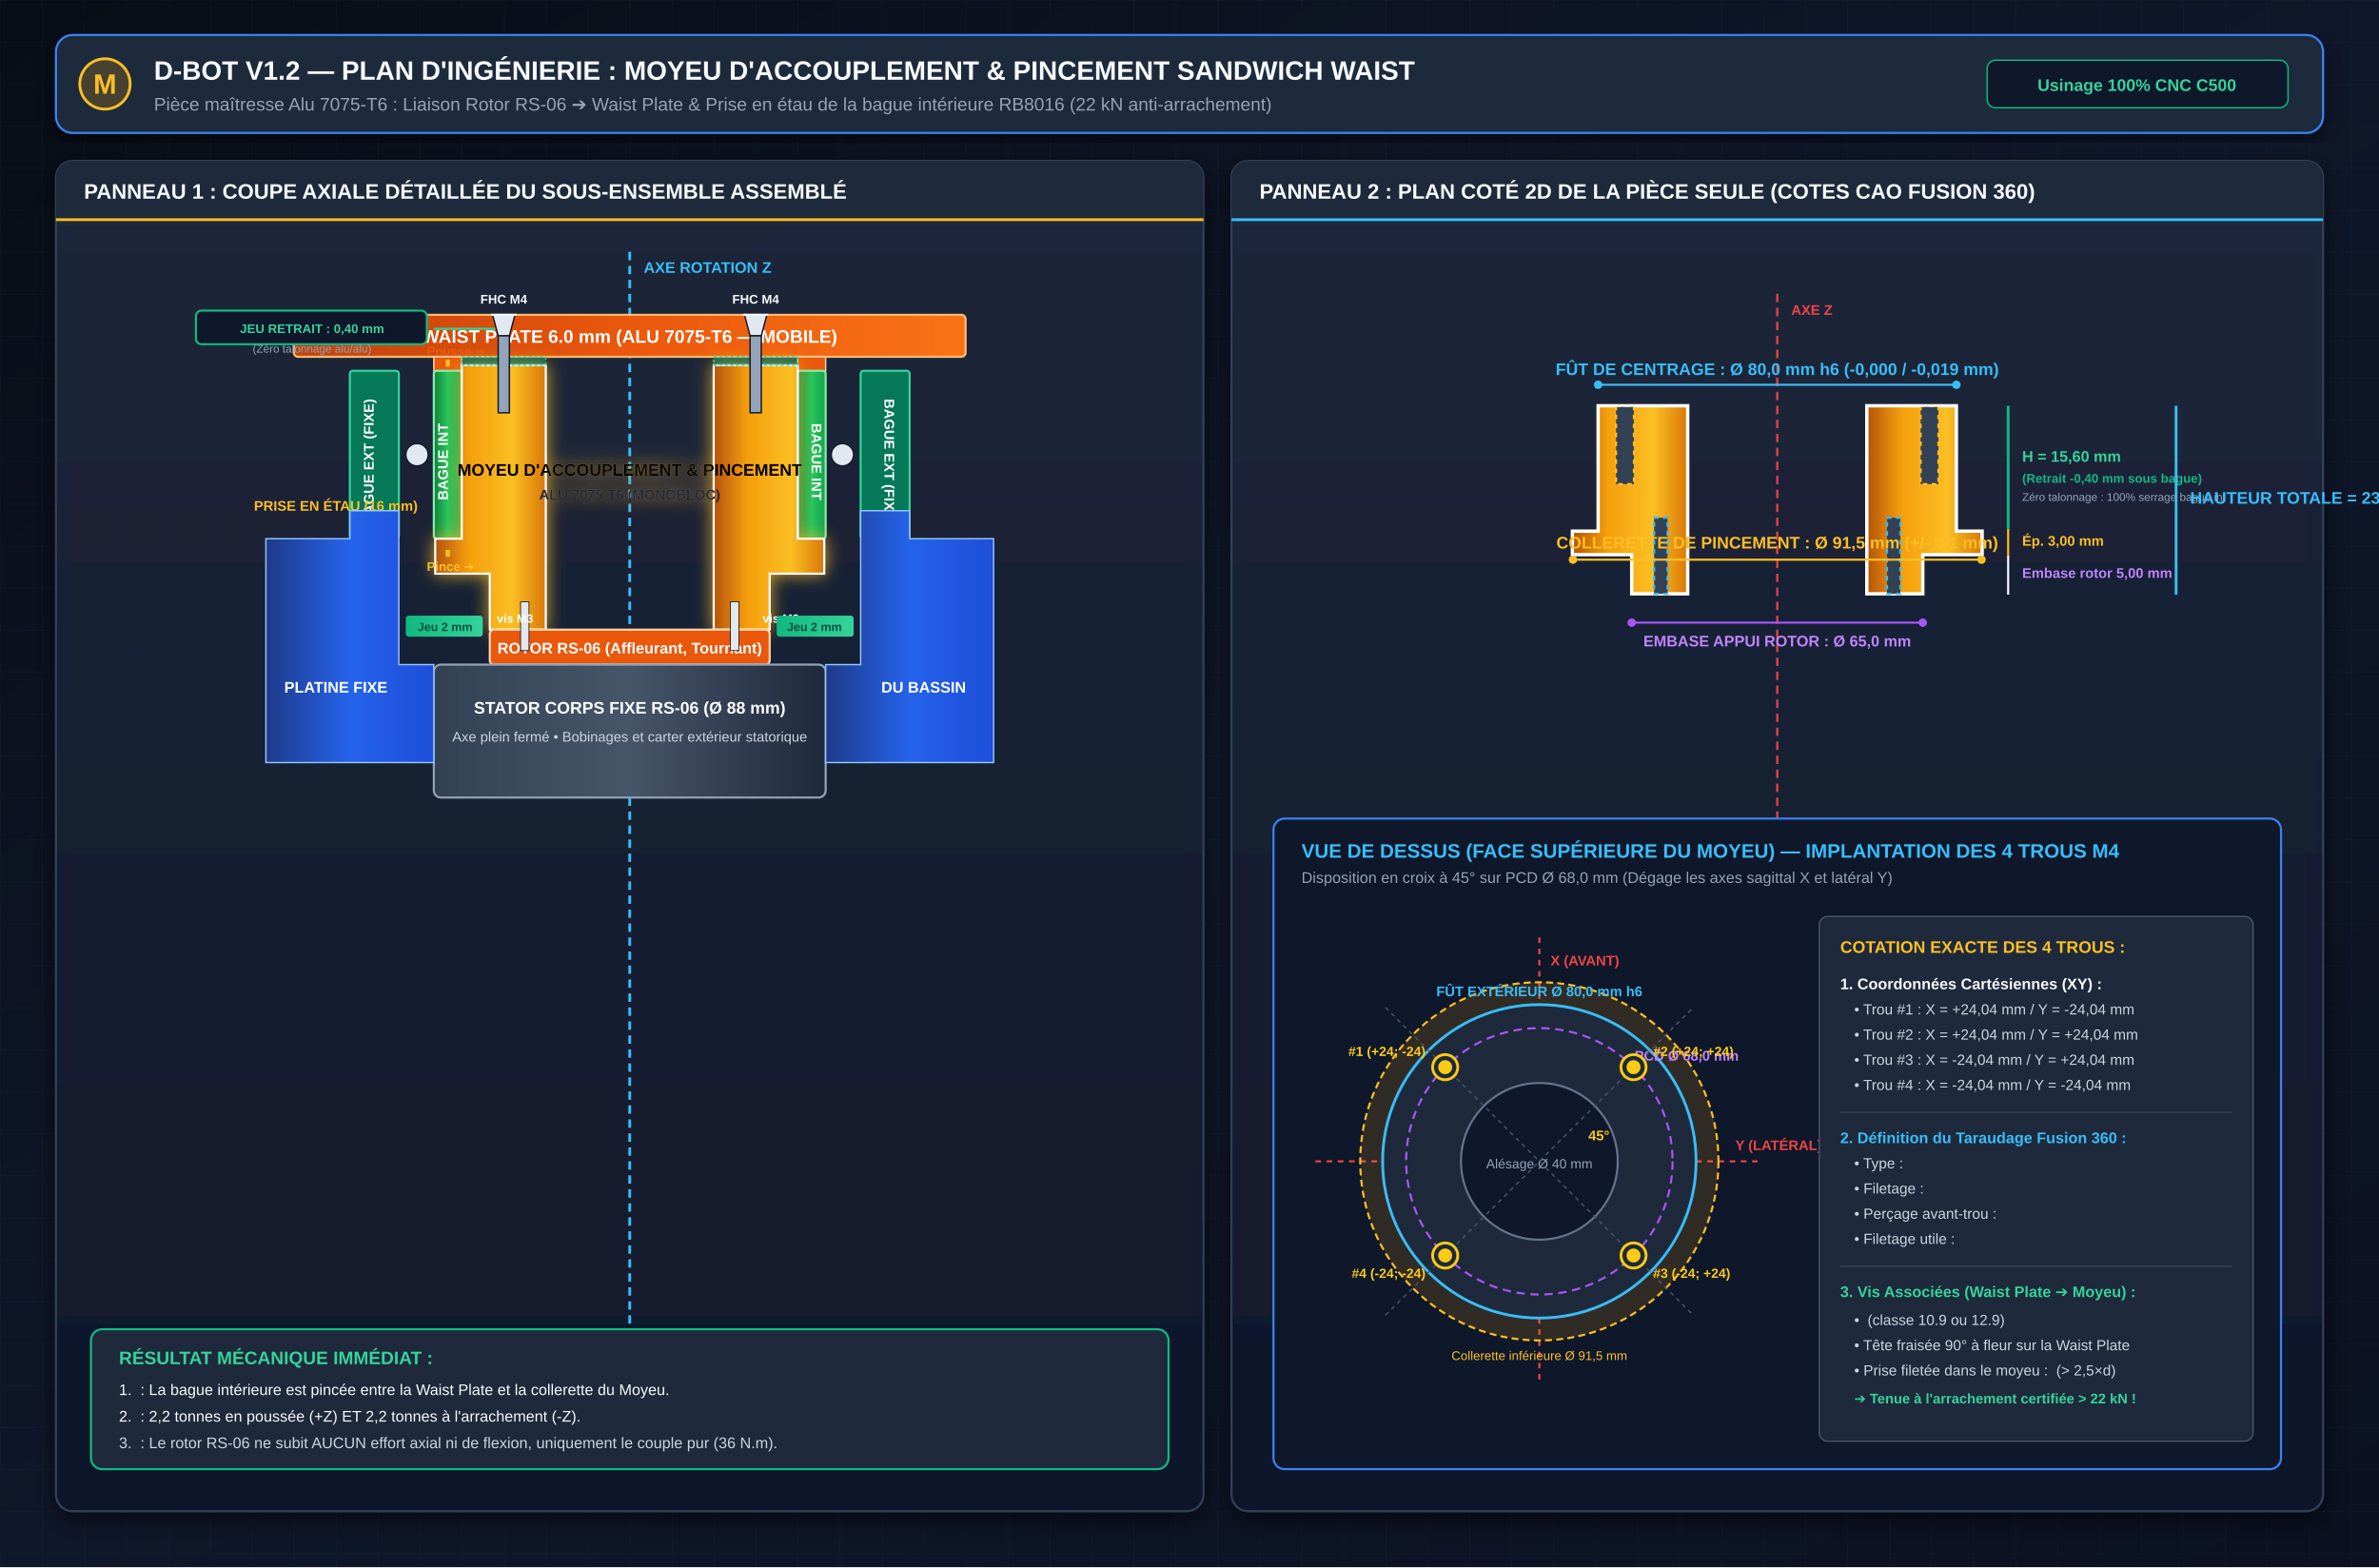
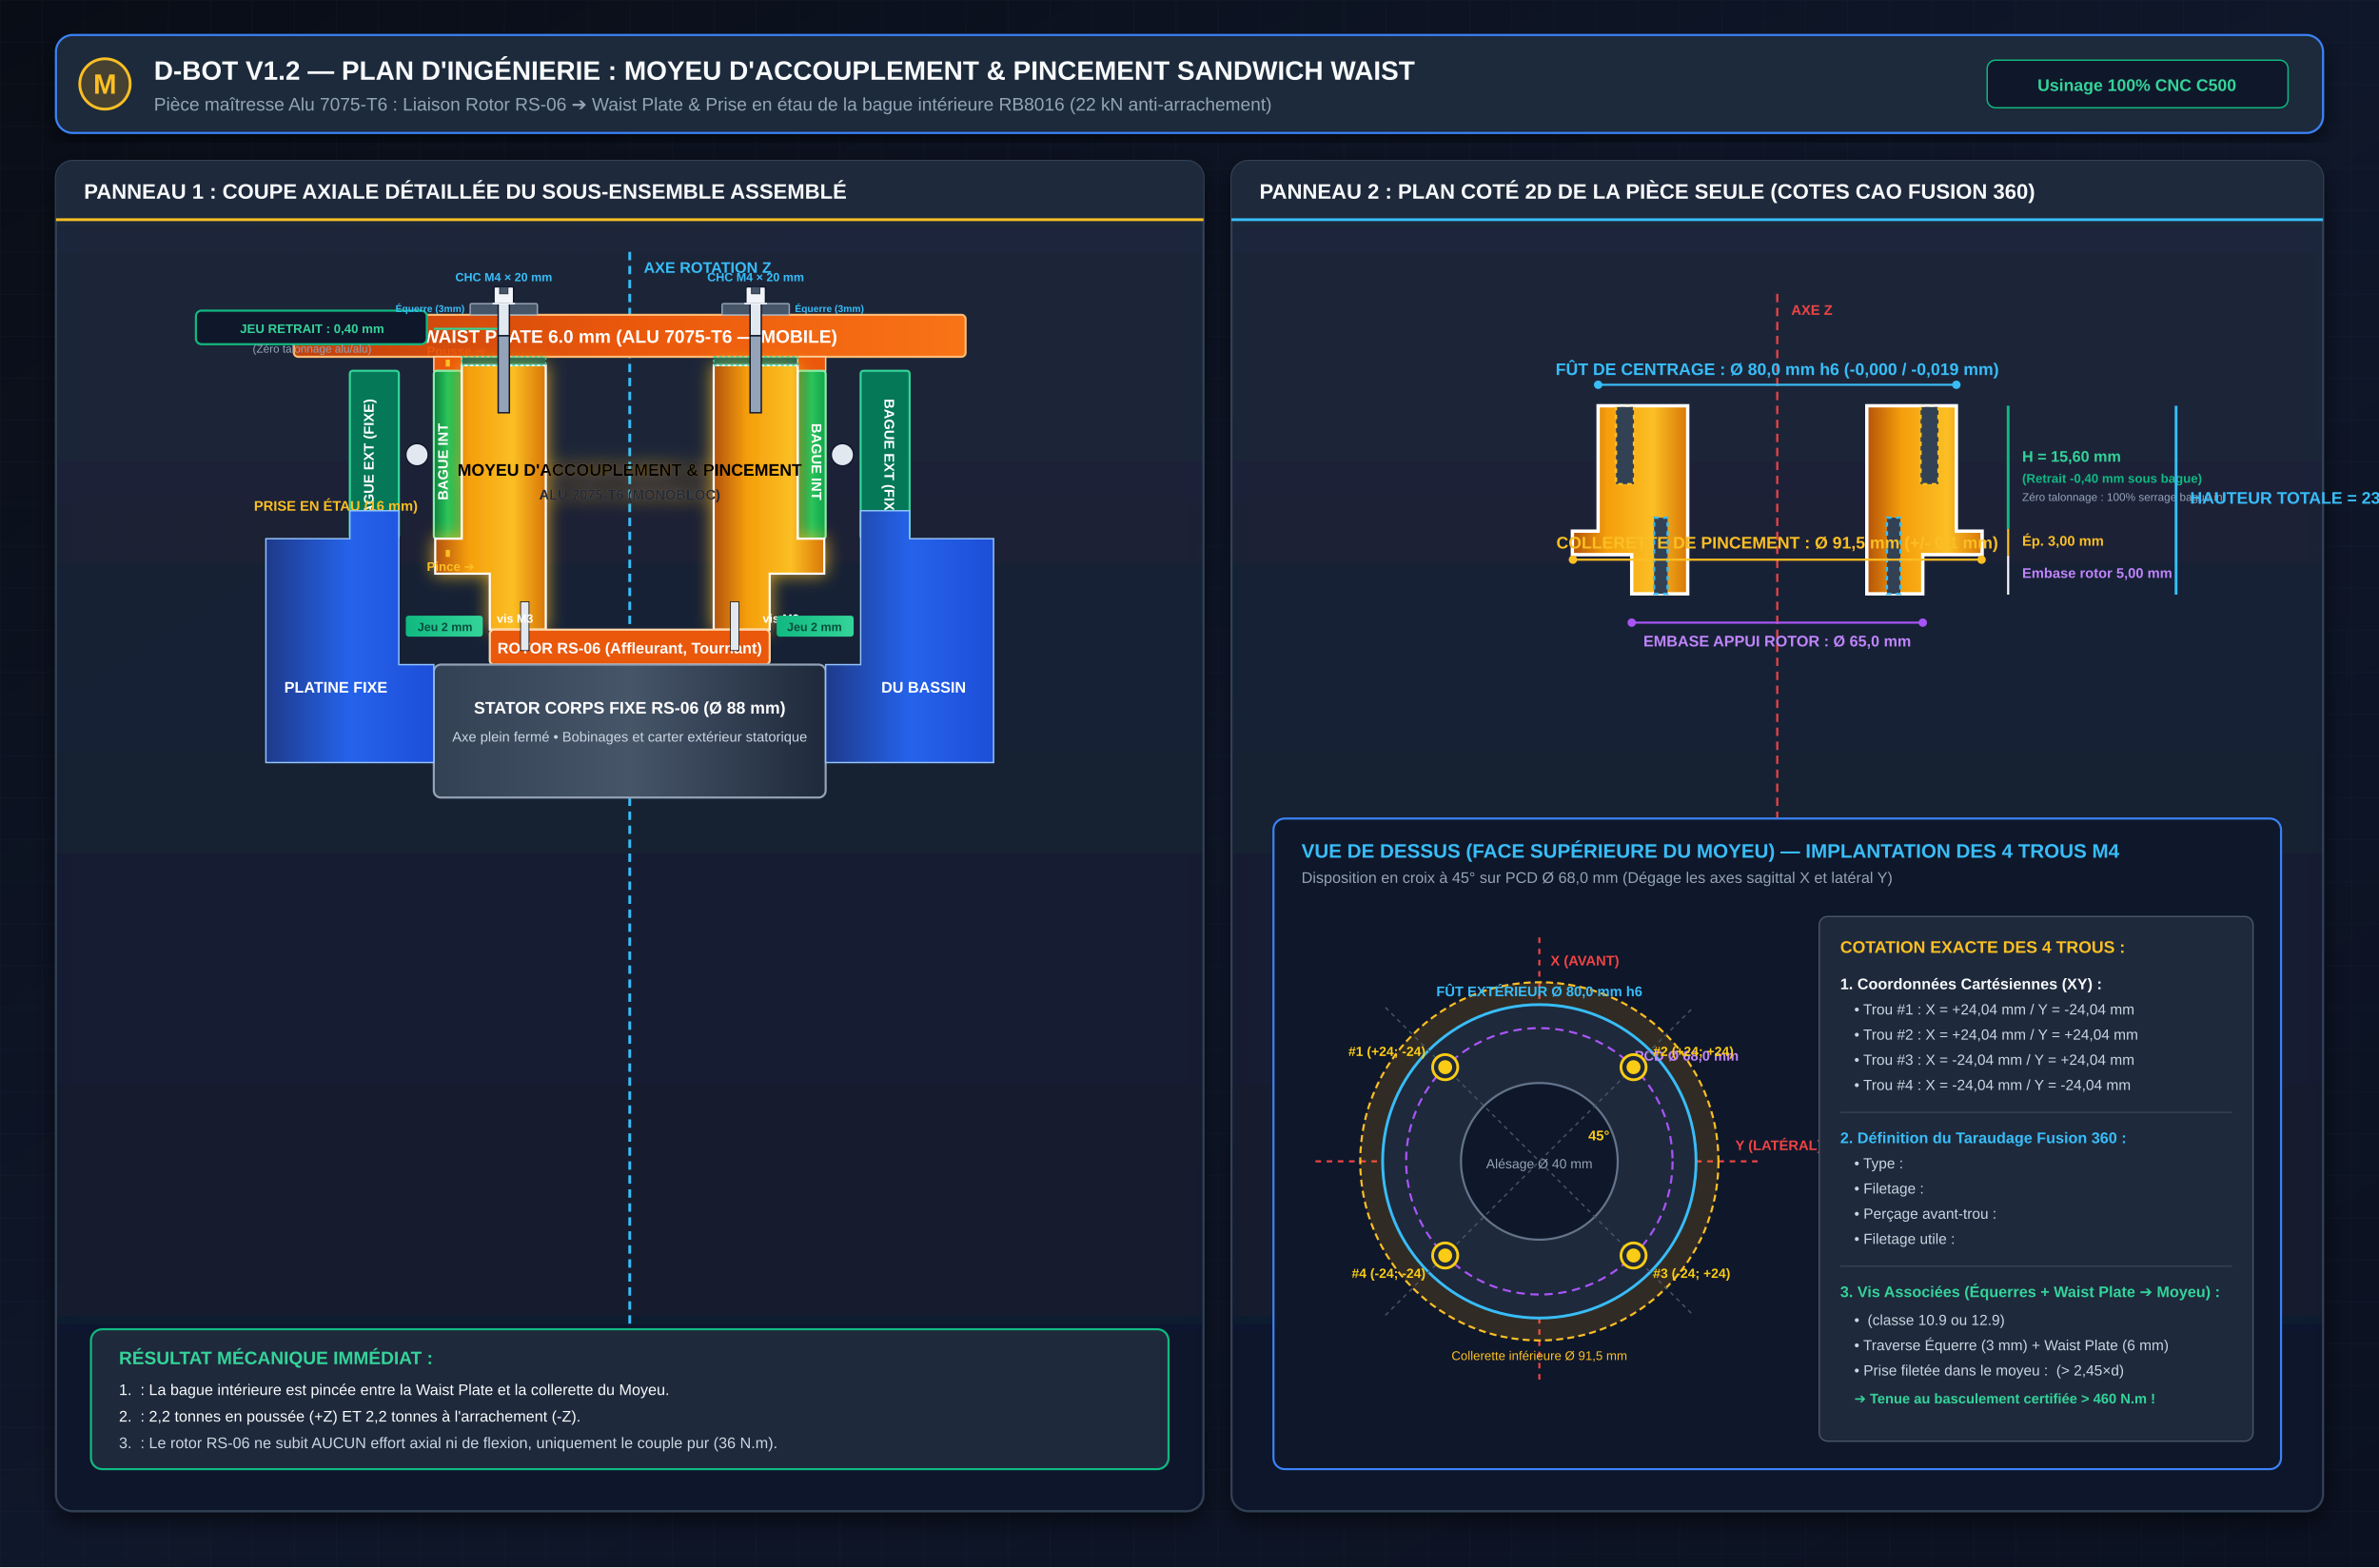
<svg xmlns="http://www.w3.org/2000/svg" viewBox="0 0 1700 1120" width="100%" height="100%">
  <defs>
    <linearGradient id="bgGrad" x1="0%" y1="0%" x2="100%" y2="100%">
      <stop offset="0%" stop-color="#090d16" />
      <stop offset="50%" stop-color="#0f172a" />
      <stop offset="100%" stop-color="#0b1120" />
    </linearGradient>
    <linearGradient id="cardGrad" x1="0%" y1="0%" x2="0%" y2="100%">
      <stop offset="0%" stop-color="#1e293b" stop-opacity="0.96" />
      <stop offset="100%" stop-color="#0f172a" stop-opacity="0.96" />
    </linearGradient>
    <linearGradient id="hubGrad" x1="0%" y1="0%" x2="100%" y2="0%">
      <stop offset="0%" stop-color="#b45309" />
      <stop offset="30%" stop-color="#f59e0b" />
      <stop offset="70%" stop-color="#fbbf24" />
      <stop offset="100%" stop-color="#d97706" />
    </linearGradient>
    <linearGradient id="plateGrad" x1="0%" y1="0%" x2="100%" y2="0%">
      <stop offset="0%" stop-color="#c2410c" />
      <stop offset="50%" stop-color="#ea580c" />
      <stop offset="100%" stop-color="#f97316" />
    </linearGradient>
    <linearGradient id="bearingGrad" x1="0%" y1="0%" x2="100%" y2="0%">
      <stop offset="0%" stop-color="#15803d" />
      <stop offset="50%" stop-color="#22c55e" />
      <stop offset="100%" stop-color="#16a34a" />
    </linearGradient>
    <linearGradient id="platineGrad" x1="0%" y1="0%" x2="100%" y2="0%">
      <stop offset="0%" stop-color="#1e3a8a" />
      <stop offset="50%" stop-color="#2563eb" />
      <stop offset="100%" stop-color="#1d4ed8" />
    </linearGradient>
    <linearGradient id="motorGrad" x1="0%" y1="0%" x2="100%" y2="0%">
      <stop offset="0%" stop-color="#334155" />
      <stop offset="50%" stop-color="#475569" />
      <stop offset="100%" stop-color="#1e293b" />
    </linearGradient>
    <linearGradient id="gapGrad" x1="0%" y1="0%" x2="100%" y2="0%">
      <stop offset="0%" stop-color="#10b981" />
      <stop offset="100%" stop-color="#34d399" />
    </linearGradient>
    <filter id="dropShadow" x="-10%" y="-10%" width="120%" height="120%">
      <feDropShadow dx="0" dy="6" stdDeviation="8" flood-color="#000000" flood-opacity="0.6" />
    </filter>
    <filter id="glowGold" x="-20%" y="-20%" width="140%" height="140%">
      <feDropShadow dx="0" dy="0" stdDeviation="6" flood-color="#fbbf24" flood-opacity="0.8" />
    </filter>
    <pattern id="grid" width="30" height="30" patternUnits="userSpaceOnUse">
      <path d="M 30 0 L 0 0 0 30" fill="none" stroke="#334155" stroke-width="0.5" stroke-opacity="0.25" />
    </pattern>
  </defs>
  <rect width="1700" height="1120" fill="url(#bgGrad)" />
  <rect width="1700" height="1120" fill="url(#grid)" />
  <g transform="translate(40, 25)">
    <rect width="1620" height="70" rx="12" fill="#1e293b" stroke="#3b82f6" stroke-width="1.5" filter="url(#dropShadow)" />
    <circle cx="35" cy="35" r="18" fill="#f59e0b" fill-opacity="0.2" stroke="#fbbf24" stroke-width="2" />
    <text x="35" y="42" font-family="Arial, sans-serif" font-size="20" font-weight="bold" fill="#fbbf24" text-anchor="middle">M</text>
    <text x="70" y="32" font-family="Arial, sans-serif" font-size="19" font-weight="bold" fill="#f8fafc">
      D-BOT V1.2 — PLAN D'INGÉNIERIE : MOYEU D'ACCOUPLEMENT &amp; PINCEMENT SANDWICH WAIST
    </text>
    <text x="70" y="54" font-family="Arial, sans-serif" font-size="13" fill="#94a3b8">
      Pièce maîtresse Alu 7075-T6 : Liaison Rotor RS-06 ➔ Waist Plate &amp; Prise en étau de la bague intérieure RB8016 (22 kN anti-arrachement)
    </text>
    <rect x="1380" y="18" width="215" height="34" rx="6" fill="#0f172a" stroke="#10b981" stroke-width="1" />
    <text x="1487" y="40" font-family="Arial, sans-serif" font-size="12" font-weight="bold" fill="#34d399" text-anchor="middle">
      Usinage 100% CNC C500
    </text>
  </g>
  <g transform="translate(40, 115)">
    <rect width="820" height="965" rx="12" fill="url(#cardGrad)" stroke="#334155" stroke-width="1.5" filter="url(#dropShadow)" />
    <rect width="820" height="42" rx="12" fill="#1e293b" />
    <rect y="30" width="820" height="12" fill="#1e293b" />
    <line x1="0" y1="42" x2="820" y2="42" stroke="#fbbf24" stroke-width="2" />
    <text x="20" y="27" font-family="Arial, sans-serif" font-size="15" font-weight="bold" fill="#f8fafc">
      PANNEAU 1 : COUPE AXIALE DÉTAILLÉE DU SOUS-ENSEMBLE ASSEMBLÉ
    </text>
    <line x1="410" y1="65" x2="410" y2="920" stroke="#38bdf8" stroke-width="2" stroke-dasharray="6,4" />
    <text x="420" y="80" font-family="Arial, sans-serif" font-size="11" font-weight="bold" fill="#38bdf8">AXE ROTATION Z</text>
    <g transform="translate(410, 110)">
      <g transform="translate(0, 0)">
        <rect x="-240" y="0" width="480" height="30" rx="3" fill="url(#plateGrad)" stroke="#fdba74" stroke-width="1.5" />
        <text x="0" y="20" font-family="Arial, sans-serif" font-size="13" font-weight="bold" fill="#ffffff" text-anchor="middle">
          WAIST PLATE 6.0 mm (ALU 7075-T6 — MOBILE)
        </text>
        <rect x="-140" y="30" width="20" height="10" fill="#ea580c" stroke="#fed7aa" stroke-width="1" />
        <rect x="120" y="30" width="20" height="10" fill="#ea580c" stroke="#fed7aa" stroke-width="1" />
      </g>
      <g transform="translate(-140, 40)">
        <rect x="0" y="0" width="20" height="120" rx="2" fill="url(#bearingGrad)" stroke="#86efac" stroke-width="1.5" />
        <text x="10" y="65" font-family="Arial, sans-serif" font-size="10" font-weight="bold" fill="#ffffff" text-anchor="middle" transform="rotate(-90 10 65)">
          BAGUE INT
        </text>
      </g>
      <g transform="translate(120, 40)">
        <rect x="0" y="0" width="20" height="120" rx="2" fill="url(#bearingGrad)" stroke="#86efac" stroke-width="1.5" />
        <text x="10" y="65" font-family="Arial, sans-serif" font-size="10" font-weight="bold" fill="#ffffff" text-anchor="middle" transform="rotate(90 10 65)">
          BAGUE INT
        </text>
      </g>
      <g transform="translate(-200, 40)">
        <rect x="0" y="0" width="35" height="120" rx="2" fill="#047857" stroke="#34d399" stroke-width="1.5" />
        <text x="17" y="65" font-family="Arial, sans-serif" font-size="10" font-weight="bold" fill="#ffffff" text-anchor="middle" transform="rotate(-90 17 65)">
          BAGUE EXT (FIXE)
        </text>
      </g>
      <g transform="translate(165, 40)">
        <rect x="0" y="0" width="35" height="120" rx="2" fill="#047857" stroke="#34d399" stroke-width="1.5" />
        <text x="17" y="65" font-family="Arial, sans-serif" font-size="10" font-weight="bold" fill="#ffffff" text-anchor="middle" transform="rotate(90 17 65)">
          BAGUE EXT (FIXE)
        </text>
      </g>
      <circle cx="-152" cy="100" r="8" fill="#e2e8f0" stroke="#0f172a" stroke-width="1" />
      <circle cx="152" cy="100" r="8" fill="#e2e8f0" stroke="#0f172a" stroke-width="1" />
      <g filter="url(#glowGold)">
        <path d="M -120 36                   L -60 36                   L -60 225                   L -100 225                   L -100 185                   L -139 185                   L -139 160                   L -120 160 Z" fill="url(#hubGrad)" stroke="#ffffff" stroke-width="1.5" />
        <path d="M 120 36                   L 60 36                   L 60 225                   L 100 225                   L 100 185                   L 139 185                   L 139 160                   L 120 160 Z" fill="url(#hubGrad)" stroke="#ffffff" stroke-width="1.5" />
        <text x="0" y="115" font-family="Arial, sans-serif" font-size="12" font-weight="bold" fill="#000000" text-anchor="middle">
          MOYEU D'ACCOUPLEMENT &amp; PINCEMENT
        </text>
        <text x="0" y="132" font-family="Arial, sans-serif" font-size="10" font-weight="bold" fill="#1e293b" text-anchor="middle">
          ALU 7075-T6 (MONOBLOC)
        </text>
      </g>
      <g>
        <rect x="-120" y="30" width="60" height="6" fill="#10b981" fill-opacity="0.35" stroke="#34d399" stroke-width="1" stroke-dasharray="2,2" />
        <rect x="60" y="30" width="60" height="6" fill="#10b981" fill-opacity="0.35" stroke="#34d399" stroke-width="1" stroke-dasharray="2,2" />
        <line x1="-90" y1="33" x2="-90" y2="10" stroke="#34d399" stroke-width="1.5" />
        <line x1="-90" y1="10" x2="-140" y2="10" stroke="#34d399" stroke-width="1.5" />
        <rect x="-310" y="-3" width="165" height="24" rx="4" fill="#0f172a" stroke="#10b981" stroke-width="1.5" />
        <text x="-227" y="13" font-family="Arial, sans-serif" font-size="9" font-weight="bold" fill="#34d399" text-anchor="middle">
          JEU RETRAIT : 0,40 mm
        </text>
        <text x="-227" y="27" font-family="Arial, sans-serif" font-size="8" fill="#94a3b8" text-anchor="middle">
          (Zéro talonnage alu/alu)
        </text>
      </g>
      <g transform="translate(-90, 0)">
-         <path d="M -8 0 L 8 0 L 4 15 L -4 15 Z" fill="#e2e8f0" stroke="#0f172a" stroke-width="1" />
+         <rect x="-24" y="-8" width="48" height="8" rx="1" fill="#475569" stroke="#94a3b8" stroke-width="1" />
+         <text x="-28" y="-2" font-family="Arial, sans-serif" font-size="7" font-weight="bold" fill="#38bdf8" text-anchor="end">Équerre (3mm)</text>
+         <rect x="-7" y="-20" width="14" height="12" rx="1" fill="#f1f5f9" stroke="#0f172a" stroke-width="1" />
+         <rect x="-3" y="-20" width="6" height="5" fill="#475569" stroke="#0f172a" stroke-width="0.5" />
+         <rect x="-4" y="-8" width="8" height="23" fill="#e2e8f0" stroke="#0f172a" stroke-width="1" />
        <rect x="-4" y="15" width="8" height="55" fill="#94a3b8" stroke="#0f172a" stroke-width="1" />
-         <line x1="-9" y1="0" x2="9" y2="0" stroke="#f8fafc" stroke-width="1.5" />
-         <text x="0" y="-8" font-family="Arial, sans-serif" font-size="9" font-weight="bold" fill="#f8fafc" text-anchor="middle">
-           FHC M4
+         <line x1="-8" y1="-8" x2="8" y2="-8" stroke="#f8fafc" stroke-width="1.2" />
+         <text x="0" y="-24" font-family="Arial, sans-serif" font-size="8.5" font-weight="bold" fill="#38bdf8" text-anchor="middle">
+           CHC M4 × 20 mm
        </text>
      </g>
      <g transform="translate(90, 0)">
-         <path d="M -8 0 L 8 0 L 4 15 L -4 15 Z" fill="#e2e8f0" stroke="#0f172a" stroke-width="1" />
+         <rect x="-24" y="-8" width="48" height="8" rx="1" fill="#475569" stroke="#94a3b8" stroke-width="1" />
+         <text x="28" y="-2" font-family="Arial, sans-serif" font-size="7" font-weight="bold" fill="#38bdf8" text-anchor="start">Équerre (3mm)</text>
+         <rect x="-7" y="-20" width="14" height="12" rx="1" fill="#f1f5f9" stroke="#0f172a" stroke-width="1" />
+         <rect x="-3" y="-20" width="6" height="5" fill="#475569" stroke="#0f172a" stroke-width="0.5" />
+         <rect x="-4" y="-8" width="8" height="23" fill="#e2e8f0" stroke="#0f172a" stroke-width="1" />
        <rect x="-4" y="15" width="8" height="55" fill="#94a3b8" stroke="#0f172a" stroke-width="1" />
-         <line x1="-9" y1="0" x2="9" y2="0" stroke="#f8fafc" stroke-width="1.5" />
-         <text x="0" y="-8" font-family="Arial, sans-serif" font-size="9" font-weight="bold" fill="#f8fafc" text-anchor="middle">
-           FHC M4
+         <line x1="-8" y1="-8" x2="8" y2="-8" stroke="#f8fafc" stroke-width="1.2" />
+         <text x="0" y="-24" font-family="Arial, sans-serif" font-size="8.5" font-weight="bold" fill="#38bdf8" text-anchor="middle">
+           CHC M4 × 20 mm
        </text>
      </g>
      <g transform="translate(-130, 32)">
        <path d="M 0 0 L 0 5" stroke="#fbbf24" stroke-width="3" marker-end="url(#arrowDown)" />
        <text x="-15" y="-3" font-family="Arial, sans-serif" font-size="9" font-weight="bold" fill="#ea580c">Pousse ➔</text>
      </g>
      <g transform="translate(-130, 168)">
        <path d="M 0 5 L 0 0" stroke="#fbbf24" stroke-width="3" />
        <text x="-15" y="15" font-family="Arial, sans-serif" font-size="9" font-weight="bold" fill="#fbbf24">Pince ➔</text>
      </g>
      <text x="-210" y="140" font-family="Arial, sans-serif" font-size="10" font-weight="bold" fill="#fbbf24" text-anchor="middle">
        PRISE EN ÉTAU (16 mm)
      </text>
      <g transform="translate(0, 225)">
        <rect x="-100" y="0" width="200" height="25" rx="3" fill="#ea580c" stroke="#fed7aa" stroke-width="1.5" />
        <text x="0" y="17" font-family="Arial, sans-serif" font-size="11" font-weight="bold" fill="#ffffff" text-anchor="middle">
          ROTOR RS-06 (Affleurant, Tournant)
        </text>
        <g transform="translate(-75, -20)">
          <rect x="-3" y="0" width="6" height="35" fill="#e2e8f0" stroke="#000000" stroke-width="0.5" />
          <text x="-20" y="15" font-family="Arial, sans-serif" font-size="8.5" font-weight="bold" fill="#ffffff">vis M3</text>
        </g>
        <g transform="translate(75, -20)">
          <rect x="-3" y="0" width="6" height="35" fill="#e2e8f0" stroke="#000000" stroke-width="0.5" />
          <text x="20" y="15" font-family="Arial, sans-serif" font-size="8.5" font-weight="bold" fill="#ffffff">vis M3</text>
        </g>
      </g>
      <rect x="-160" y="215" width="55" height="15" fill="url(#gapGrad)" rx="2" />
      <text x="-132" y="226" font-family="Arial, sans-serif" font-size="8.5" font-weight="bold" fill="#064e3b" text-anchor="middle">Jeu 2 mm</text>
      <rect x="105" y="215" width="55" height="15" fill="url(#gapGrad)" rx="2" />
      <text x="132" y="226" font-family="Arial, sans-serif" font-size="8.5" font-weight="bold" fill="#064e3b" text-anchor="middle">Jeu 2 mm</text>
      <g transform="translate(0, 250)">
        <rect x="-140" y="0" width="280" height="95" rx="5" fill="url(#motorGrad)" stroke="#94a3b8" stroke-width="1.5" />
        <text x="0" y="35" font-family="Arial, sans-serif" font-size="12" font-weight="bold" fill="#ffffff" text-anchor="middle">
          STATOR CORPS FIXE RS-06 (Ø 88 mm)
        </text>
        <text x="0" y="55" font-family="Arial, sans-serif" font-size="10" fill="#cbd5e1" text-anchor="middle">
          Axe plein fermé • Bobinages et carter extérieur statorique
        </text>
      </g>
      <g transform="translate(0, 160)">
        <path d="M -260 0 L -200 0 L -200 -20 L -165 -20 L -165 90 L -140 90 L -140 160 L -260 160 Z" fill="url(#platineGrad)" stroke="#93c5fd" stroke-width="1" />
        <path d="M 260 0 L 200 0 L 200 -20 L 165 -20 L 165 90 L 140 90 L 140 160 L 260 160 Z" fill="url(#platineGrad)" stroke="#93c5fd" stroke-width="1" />
        <text x="-210" y="110" font-family="Arial, sans-serif" font-size="11" font-weight="bold" fill="#ffffff" text-anchor="middle">
          PLATINE FIXE
        </text>
        <text x="210" y="110" font-family="Arial, sans-serif" font-size="11" font-weight="bold" fill="#ffffff" text-anchor="middle">
          DU BASSIN
        </text>
      </g>
    </g>
    <g transform="translate(25, 835)">
      <rect width="770" height="100" rx="8" fill="#1e293b" stroke="#10b981" stroke-width="1.5" />
      <text x="20" y="25" font-family="Arial, sans-serif" font-size="13" font-weight="bold" fill="#34d399">
        RÉSULTAT MÉCANIQUE IMMÉDIAT :
      </text>
      <text x="20" y="47" font-family="Arial, sans-serif" font-size="11" fill="#f8fafc">
        1. <b>Sandwich 100% rigide</b> : La bague intérieure est pincée entre la Waist Plate et la collerette du Moyeu.
      </text>
      <text x="20" y="66" font-family="Arial, sans-serif" font-size="11" fill="#f8fafc">
        2. <b>Tenue axiale bidirectionnelle</b> : 2,2 tonnes en poussée (+Z) ET 2,2 tonnes à l'arrachement (-Z).
      </text>
      <text x="20" y="85" font-family="Arial, sans-serif" font-size="11" fill="#cbd5e1">
        3. <b>Découplage moteur total</b> : Le rotor RS-06 ne subit AUCUN effort axial ni de flexion, uniquement le couple pur (36 N.m).
      </text>
    </g>
  </g>
  <g transform="translate(880, 115)">
    <rect width="780" height="965" rx="12" fill="url(#cardGrad)" stroke="#334155" stroke-width="1.5" filter="url(#dropShadow)" />
    <rect width="780" height="42" rx="12" fill="#1e293b" />
    <rect y="30" width="780" height="12" fill="#1e293b" />
    <line x1="0" y1="42" x2="780" y2="42" stroke="#38bdf8" stroke-width="2" />
    <text x="20" y="27" font-family="Arial, sans-serif" font-size="15" font-weight="bold" fill="#f8fafc">
      PANNEAU 2 : PLAN COTÉ 2D DE LA PIÈCE SEULE (COTES CAO FUSION 360)
    </text>
    <g transform="translate(390, 75)">
      <line x1="0" y1="20" x2="0" y2="440" stroke="#ef4444" stroke-width="1.5" stroke-dasharray="6,4" />
      <text x="10" y="35" font-family="Arial, sans-serif" font-size="10" font-weight="bold" fill="#ef4444">AXE Z</text>
      <g transform="translate(0, 100) scale(1.6)">
        <path d="M -80 0                   L -40 0                   L -40 84                   L -65 84                   L -65 66.5                   L -91.5 66.5                   L -91.5 56                   L -80 56 Z" fill="url(#hubGrad)" stroke="#ffffff" stroke-width="1.5" />
        <path d="M 80 0                   L 40 0                   L 40 84                   L 65 84                   L 65 66.5                   L 91.5 66.5                   L 91.5 56                   L 80 56 Z" fill="url(#hubGrad)" stroke="#ffffff" stroke-width="1.5" />
        <g transform="translate(-68, 0)">
          <rect x="-4" y="0" width="8" height="35" fill="#334155" stroke="#fbbf24" stroke-dasharray="2,2" />
          <line x1="-6" y1="0" x2="6" y2="0" stroke="#ffffff" stroke-width="1" />
        </g>
        <g transform="translate(68, 0)">
          <rect x="-4" y="0" width="8" height="35" fill="#334155" stroke="#fbbf24" stroke-dasharray="2,2" />
          <line x1="-6" y1="0" x2="6" y2="0" stroke="#ffffff" stroke-width="1" />
        </g>
        <g transform="translate(-52, 50)">
          <rect x="-3" y="0" width="6" height="34" fill="#334155" stroke="#38bdf8" stroke-dasharray="2,2" />
        </g>
        <g transform="translate(52, 50)">
          <rect x="-3" y="0" width="6" height="34" fill="#334155" stroke="#38bdf8" stroke-dasharray="2,2" />
        </g>
      </g>
      <line x1="-128" y1="85" x2="128" y2="85" stroke="#38bdf8" stroke-width="1.5" />
      <circle cx="-128" cy="85" r="3" fill="#38bdf8" />
      <circle cx="128" cy="85" r="3" fill="#38bdf8" />
      <text x="0" y="78" font-family="Arial, sans-serif" font-size="12" font-weight="bold" fill="#38bdf8" text-anchor="middle">
        FÛT DE CENTRAGE : Ø 80,0 mm h6 (-0,000 / -0,019 mm)
      </text>
      <line x1="-146" y1="210" x2="146" y2="210" stroke="#fbbf24" stroke-width="1.5" />
      <circle cx="-146" cy="210" r="3" fill="#fbbf24" />
      <circle cx="146" cy="210" r="3" fill="#fbbf24" />
      <text x="0" y="202" font-family="Arial, sans-serif" font-size="12" font-weight="bold" fill="#fbbf24" text-anchor="middle">
        COLLERETTE DE PINCEMENT : Ø 91,5 mm (+/- 0,1 mm)
      </text>
      <line x1="-104" y1="255" x2="104" y2="255" stroke="#a855f7" stroke-width="1.5" />
      <circle cx="-104" cy="255" r="3" fill="#a855f7" />
      <circle cx="104" cy="255" r="3" fill="#a855f7" />
      <text x="0" y="272" font-family="Arial, sans-serif" font-size="11" font-weight="bold" fill="#c084fc" text-anchor="middle">
        EMBASE APPUI ROTOR : Ø 65,0 mm
      </text>
      <line x1="165" y1="100" x2="165" y2="188" stroke="#10b981" stroke-width="2" />
      <text x="175" y="140" font-family="Arial, sans-serif" font-size="11" font-weight="bold" fill="#34d399">
        H = 15,60 mm
      </text>
      <text x="175" y="155" font-family="Arial, sans-serif" font-size="9" font-weight="bold" fill="#10b981">
        (Retrait -0,40 mm sous bague)
      </text>
      <text x="175" y="168" font-family="Arial, sans-serif" font-size="8" fill="#94a3b8">
        Zéro talonnage : 100% serrage bague int
      </text>
      <line x1="165" y1="188" x2="165" y2="207" stroke="#fbbf24" stroke-width="1.5" />
      <text x="175" y="200" font-family="Arial, sans-serif" font-size="10" font-weight="bold" fill="#fbbf24">
        Ép. 3,00 mm
      </text>
      <line x1="165" y1="207" x2="165" y2="235" stroke="#f8fafc" stroke-width="1.5" />
      <text x="175" y="223" font-family="Arial, sans-serif" font-size="10" font-weight="bold" fill="#c084fc">
        Embase rotor 5,00 mm
      </text>
      <line x1="285" y1="100" x2="285" y2="235" stroke="#38bdf8" stroke-width="2" />
      <text x="295" y="170" font-family="Arial, sans-serif" font-size="12" font-weight="bold" fill="#38bdf8">
        HAUTEUR TOTALE = 23,60 mm
      </text>
    </g>
    <g transform="translate(30, 470)">
      <rect width="720" height="465" rx="8" fill="#0f172a" stroke="#3b82f6" stroke-width="1.5" />
      <text x="20" y="28" font-family="Arial, sans-serif" font-size="14" font-weight="bold" fill="#38bdf8">
        VUE DE DESSUS (FACE SUPÉRIEURE DU MOYEU) — IMPLANTATION DES 4 TROUS M4
      </text>
      <text x="20" y="46" font-family="Arial, sans-serif" font-size="11" fill="#94a3b8">
        Disposition en croix à 45° sur PCD Ø 68,0 mm (Dégage les axes sagittal X et latéral Y)
      </text>
      <g transform="translate(190, 245)">
        <line x1="-160" y1="0" x2="160" y2="0" stroke="#ef4444" stroke-width="1.5" stroke-dasharray="4,4" />
        <line x1="0" y1="-160" x2="0" y2="160" stroke="#ef4444" stroke-width="1.5" stroke-dasharray="4,4" />
        <text x="140" y="-8" font-family="Arial, sans-serif" font-size="10" font-weight="bold" fill="#ef4444">Y (LATÉRAL)</text>
        <text x="8" y="-140" font-family="Arial, sans-serif" font-size="10" font-weight="bold" fill="#ef4444">X (AVANT)</text>
        <circle cx="0" cy="0" r="128" fill="#f59e0b" fill-opacity="0.15" stroke="#fbbf24" stroke-width="1.5" stroke-dasharray="5,3" />
        <text x="0" y="142" font-family="Arial, sans-serif" font-size="9" fill="#fbbf24" text-anchor="middle">
          Collerette inférieure Ø 91,5 mm
        </text>
        <circle cx="0" cy="0" r="112" fill="#1e293b" stroke="#38bdf8" stroke-width="2" />
        <text x="0" y="-118" font-family="Arial, sans-serif" font-size="10" font-weight="bold" fill="#38bdf8" text-anchor="middle">
          FÛT EXTÉRIEUR Ø 80,0 mm h6
        </text>
        <circle cx="0" cy="0" r="95.2" fill="none" stroke="#a855f7" stroke-width="1.5" stroke-dasharray="6,4" />
        <text x="68" y="-72" font-family="Arial, sans-serif" font-size="10" font-weight="bold" fill="#c084fc">
          PCD Ø 68,0 mm
        </text>
        <circle cx="0" cy="0" r="56" fill="#0f172a" stroke="#64748b" stroke-width="1.5" />
        <text x="0" y="5" font-family="Arial, sans-serif" font-size="9.5" fill="#94a3b8" text-anchor="middle">
          Alésage Ø 40 mm
        </text>
        <line x1="-110" y1="-110" x2="110" y2="110" stroke="#475569" stroke-width="1" stroke-dasharray="3,3" />
        <line x1="-110" y1="110" x2="110" y2="-110" stroke="#475569" stroke-width="1" stroke-dasharray="3,3" />
        <text x="35" y="-15" font-family="Arial, sans-serif" font-size="10" font-weight="bold" fill="#facc15">45°</text>
        <g transform="translate(67.3, -67.3)">
          <circle cx="0" cy="0" r="9" fill="#1e293b" stroke="#facc15" stroke-width="2" />
          <circle cx="0" cy="0" r="5" fill="#facc15" />
          <text x="14" y="-8" font-family="Arial, sans-serif" font-size="9.5" font-weight="bold" fill="#facc15">#2 (+24; +24)</text>
        </g>
        <g transform="translate(-67.3, -67.3)">
          <circle cx="0" cy="0" r="9" fill="#1e293b" stroke="#facc15" stroke-width="2" />
          <circle cx="0" cy="0" r="5" fill="#facc15" />
          <text x="-14" y="-8" font-family="Arial, sans-serif" font-size="9.5" font-weight="bold" fill="#facc15" text-anchor="end">#1 (+24; -24)</text>
        </g>
        <g transform="translate(-67.3, 67.3)">
          <circle cx="0" cy="0" r="9" fill="#1e293b" stroke="#facc15" stroke-width="2" />
          <circle cx="0" cy="0" r="5" fill="#facc15" />
          <text x="-14" y="16" font-family="Arial, sans-serif" font-size="9.5" font-weight="bold" fill="#facc15" text-anchor="end">#4 (-24; -24)</text>
        </g>
        <g transform="translate(67.3, 67.3)">
          <circle cx="0" cy="0" r="9" fill="#1e293b" stroke="#facc15" stroke-width="2" />
          <circle cx="0" cy="0" r="5" fill="#facc15" />
          <text x="14" y="16" font-family="Arial, sans-serif" font-size="9.5" font-weight="bold" fill="#facc15">#3 (-24; +24)</text>
        </g>
      </g>
      <g transform="translate(390, 70)">
        <rect width="310" height="375" rx="6" fill="#1e293b" stroke="#475569" stroke-width="1" />
        <text x="15" y="26" font-family="Arial, sans-serif" font-size="12" font-weight="bold" fill="#fbbf24">
          COTATION EXACTE DES 4 TROUS :
        </text>
        <text x="15" y="52" font-family="Arial, sans-serif" font-size="11" font-weight="bold" fill="#f8fafc">
          1. Coordonnées Cartésiennes (XY) :
        </text>
        <text x="25" y="70" font-family="Arial, sans-serif" font-size="10.5" fill="#cbd5e1">
          • Trou #1 : X = +24,04 mm / Y = -24,04 mm
        </text>
        <text x="25" y="88" font-family="Arial, sans-serif" font-size="10.5" fill="#cbd5e1">
          • Trou #2 : X = +24,04 mm / Y = +24,04 mm
        </text>
        <text x="25" y="106" font-family="Arial, sans-serif" font-size="10.5" fill="#cbd5e1">
          • Trou #3 : X = -24,04 mm / Y = +24,04 mm
        </text>
        <text x="25" y="124" font-family="Arial, sans-serif" font-size="10.5" fill="#cbd5e1">
          • Trou #4 : X = -24,04 mm / Y = -24,04 mm
        </text>
        <line x1="15" y1="140" x2="295" y2="140" stroke="#334155" stroke-width="1" />
        <text x="15" y="162" font-family="Arial, sans-serif" font-size="11" font-weight="bold" fill="#38bdf8">
          2. Définition du Taraudage Fusion 360 :
        </text>
        <text x="25" y="180" font-family="Arial, sans-serif" font-size="10.5" fill="#cbd5e1">
          • Type : <b>Trou taraudé (Tapped)</b>
        </text>
        <text x="25" y="198" font-family="Arial, sans-serif" font-size="10.5" fill="#cbd5e1">
          • Filetage : <b>M4 × 0,7 mm</b>
        </text>
        <text x="25" y="216" font-family="Arial, sans-serif" font-size="10.5" fill="#cbd5e1">
          • Perçage avant-trou : <b>Ø 3,3 mm prof. 12,0 mm</b>
        </text>
        <text x="25" y="234" font-family="Arial, sans-serif" font-size="10.5" fill="#cbd5e1">
          • Filetage utile : <b>Profondeur 9,0 à 10,0 mm</b>
        </text>
        <line x1="15" y1="250" x2="295" y2="250" stroke="#334155" stroke-width="1" />
        <text x="15" y="272" font-family="Arial, sans-serif" font-size="11" font-weight="bold" fill="#34d399">
-           3. Vis Associées (Waist Plate ➔ Moyeu) :
+           3. Vis Associées (Équerres + Waist Plate ➔ Moyeu) :
        </text>
        <text x="25" y="292" font-family="Arial, sans-serif" font-size="10.5" fill="#cbd5e1">
-           • <b>4 vis FHC M4 × 16 mm</b> (classe 10.9 ou 12.9)
+           • <b>4 vis CHC M4 × 20 mm</b> (classe 10.9 ou 12.9)
        </text>
        <text x="25" y="310" font-family="Arial, sans-serif" font-size="10.5" fill="#cbd5e1">
-           • Tête fraisée 90° à fleur sur la Waist Plate
+           • Traverse Équerre (3 mm) + Waist Plate (6 mm)
        </text>
        <text x="25" y="328" font-family="Arial, sans-serif" font-size="10.5" fill="#cbd5e1">
-           • Prise filetée dans le moyeu : <b>10,0 mm</b> (&gt; 2,5×d)
+           • Prise filetée dans le moyeu : <b>9,8 mm</b> (&gt; 2,45×d)
        </text>
        <text x="25" y="348" font-family="Arial, sans-serif" font-size="10" font-weight="bold" fill="#34d399">
-           ➔ Tenue à l'arrachement certifiée &gt; 22 kN !
+           ➔ Tenue au basculement certifiée &gt; 460 N.m !
        </text>
      </g>
    </g>
  </g>
</svg>
